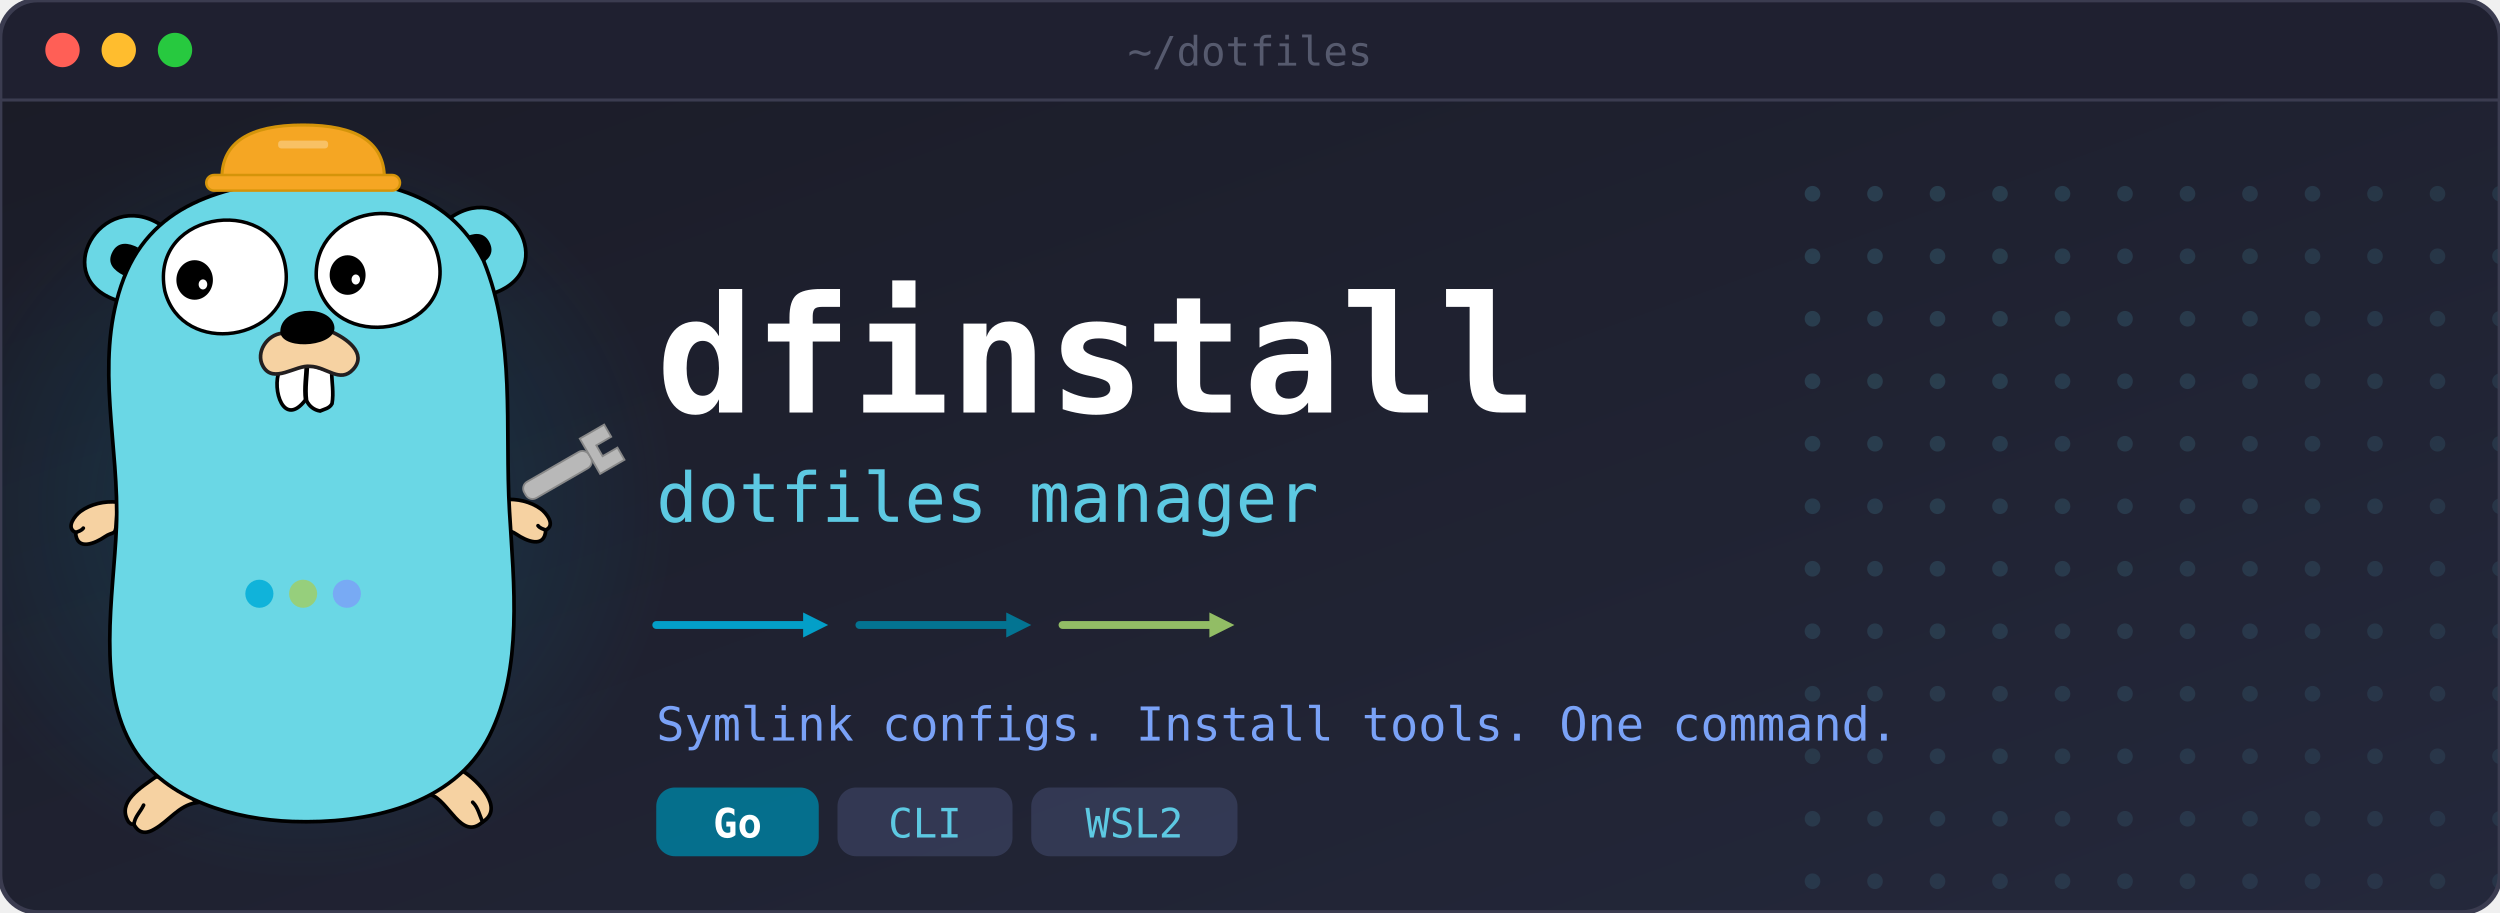
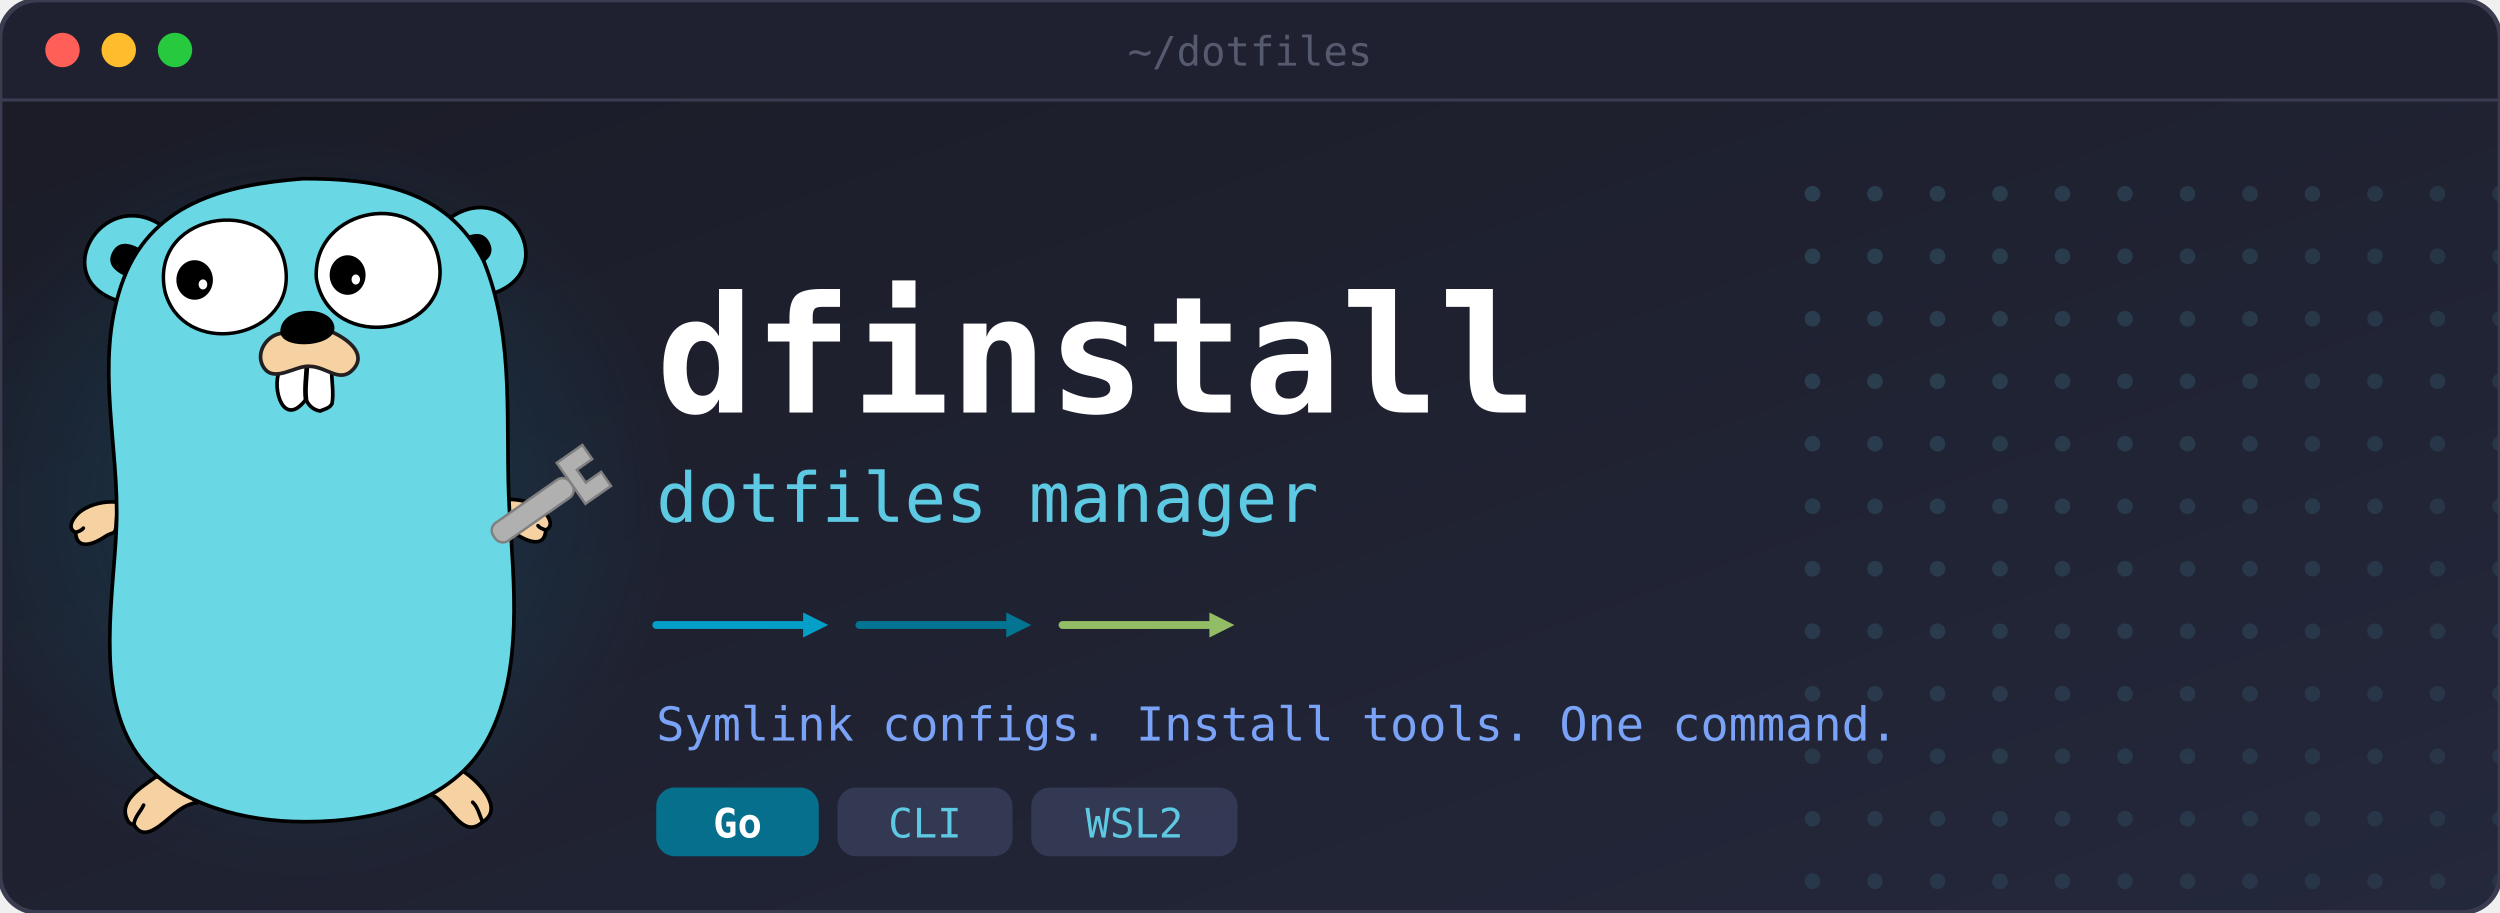
<svg xmlns="http://www.w3.org/2000/svg" viewBox="0 0 800 292" width="800" height="292">
  <defs>
    <linearGradient id="bg" x1="0%" y1="0%" x2="100%" y2="100%">
      <stop offset="0%" stop-color="#1A1B26" />
      <stop offset="100%" stop-color="#24283B" />
    </linearGradient>
    <radialGradient id="gopherGlow" cx="96.8" cy="130" r="120" gradientUnits="userSpaceOnUse">
      <stop offset="0%" stop-color="#00ADD8" stop-opacity="0.18" />
      <stop offset="100%" stop-color="#00ADD8" stop-opacity="0" />
    </radialGradient>
    <clipPath id="frame">
      <rect width="800" height="292" rx="12" />
    </clipPath>
  </defs>
  <g clip-path="url(#frame)">
    <rect width="800" height="292" fill="url(#bg)" />
    <rect width="800" height="32" fill="#1F2030" />
    <circle cx="20" cy="16" r="5.5" fill="#FF5F56" />
    <circle cx="38" cy="16" r="5.5" fill="#FFBD2E" />
    <circle cx="56" cy="16" r="5.5" fill="#27C93F" />
    <text x="400" y="21" font-family="monospace, 'SF Mono', Consolas, monospace" font-size="13" font-weight="normal" fill="#565A6E" text-anchor="middle">~/dotfiles</text>
    <line x1="0" y1="32" x2="800" y2="32" stroke="#3B3C50" stroke-width="1" />
    <g transform="translate(0,32)">
      <g>
        <circle cx="580" cy="30" r="2.5" fill="#5DC9E2" opacity="0.18" />
        <circle cx="600" cy="30" r="2.5" fill="#5DC9E2" opacity="0.174" />
        <circle cx="620" cy="30" r="2.5" fill="#5DC9E2" opacity="0.167" />
        <circle cx="640" cy="30" r="2.5" fill="#5DC9E2" opacity="0.161" />
        <circle cx="660" cy="30" r="2.5" fill="#5DC9E2" opacity="0.155" />
        <circle cx="680" cy="30" r="2.5" fill="#5DC9E2" opacity="0.148" />
        <circle cx="700" cy="30" r="2.5" fill="#5DC9E2" opacity="0.142" />
        <circle cx="720" cy="30" r="2.5" fill="#5DC9E2" opacity="0.135" />
        <circle cx="740" cy="30" r="2.5" fill="#5DC9E2" opacity="0.129" />
        <circle cx="760" cy="30" r="2.5" fill="#5DC9E2" opacity="0.123" />
        <circle cx="780" cy="30" r="2.5" fill="#5DC9E2" opacity="0.116" />
        <circle cx="800" cy="30" r="2.5" fill="#5DC9E2" opacity="0.11" />
        <circle cx="580" cy="50" r="2.5" fill="#5DC9E2" opacity="0.174" />
        <circle cx="600" cy="50" r="2.5" fill="#5DC9E2" opacity="0.171" />
        <circle cx="620" cy="50" r="2.5" fill="#5DC9E2" opacity="0.166" />
        <circle cx="640" cy="50" r="2.5" fill="#5DC9E2" opacity="0.16" />
        <circle cx="660" cy="50" r="2.5" fill="#5DC9E2" opacity="0.154" />
        <circle cx="680" cy="50" r="2.5" fill="#5DC9E2" opacity="0.148" />
        <circle cx="700" cy="50" r="2.5" fill="#5DC9E2" opacity="0.141" />
        <circle cx="720" cy="50" r="2.5" fill="#5DC9E2" opacity="0.135" />
        <circle cx="740" cy="50" r="2.5" fill="#5DC9E2" opacity="0.129" />
        <circle cx="760" cy="50" r="2.5" fill="#5DC9E2" opacity="0.122" />
        <circle cx="780" cy="50" r="2.5" fill="#5DC9E2" opacity="0.116" />
        <circle cx="800" cy="50" r="2.5" fill="#5DC9E2" opacity="0.11" />
        <circle cx="580" cy="70" r="2.5" fill="#5DC9E2" opacity="0.167" />
        <circle cx="600" cy="70" r="2.5" fill="#5DC9E2" opacity="0.166" />
        <circle cx="620" cy="70" r="2.5" fill="#5DC9E2" opacity="0.162" />
        <circle cx="640" cy="70" r="2.5" fill="#5DC9E2" opacity="0.157" />
        <circle cx="660" cy="70" r="2.5" fill="#5DC9E2" opacity="0.152" />
        <circle cx="680" cy="70" r="2.5" fill="#5DC9E2" opacity="0.146" />
        <circle cx="700" cy="70" r="2.5" fill="#5DC9E2" opacity="0.14" />
        <circle cx="720" cy="70" r="2.5" fill="#5DC9E2" opacity="0.134" />
        <circle cx="740" cy="70" r="2.5" fill="#5DC9E2" opacity="0.128" />
        <circle cx="760" cy="70" r="2.5" fill="#5DC9E2" opacity="0.121" />
        <circle cx="780" cy="70" r="2.5" fill="#5DC9E2" opacity="0.115" />
        <circle cx="800" cy="70" r="2.5" fill="#5DC9E2" opacity="0.109" />
        <circle cx="580" cy="90" r="2.5" fill="#5DC9E2" opacity="0.161" />
        <circle cx="600" cy="90" r="2.5" fill="#5DC9E2" opacity="0.16" />
        <circle cx="620" cy="90" r="2.5" fill="#5DC9E2" opacity="0.157" />
        <circle cx="640" cy="90" r="2.5" fill="#5DC9E2" opacity="0.153" />
        <circle cx="660" cy="90" r="2.5" fill="#5DC9E2" opacity="0.148" />
        <circle cx="680" cy="90" r="2.5" fill="#5DC9E2" opacity="0.143" />
        <circle cx="700" cy="90" r="2.5" fill="#5DC9E2" opacity="0.137" />
        <circle cx="720" cy="90" r="2.5" fill="#5DC9E2" opacity="0.132" />
        <circle cx="740" cy="90" r="2.5" fill="#5DC9E2" opacity="0.126" />
        <circle cx="760" cy="90" r="2.5" fill="#5DC9E2" opacity="0.12" />
        <circle cx="780" cy="90" r="2.5" fill="#5DC9E2" opacity="0.114" />
        <circle cx="800" cy="90" r="2.5" fill="#5DC9E2" opacity="0.107" />
        <circle cx="580" cy="110" r="2.5" fill="#5DC9E2" opacity="0.155" />
        <circle cx="600" cy="110" r="2.5" fill="#5DC9E2" opacity="0.154" />
        <circle cx="620" cy="110" r="2.5" fill="#5DC9E2" opacity="0.152" />
        <circle cx="640" cy="110" r="2.5" fill="#5DC9E2" opacity="0.148" />
        <circle cx="660" cy="110" r="2.5" fill="#5DC9E2" opacity="0.144" />
        <circle cx="680" cy="110" r="2.5" fill="#5DC9E2" opacity="0.139" />
        <circle cx="700" cy="110" r="2.5" fill="#5DC9E2" opacity="0.134" />
        <circle cx="720" cy="110" r="2.5" fill="#5DC9E2" opacity="0.129" />
        <circle cx="740" cy="110" r="2.5" fill="#5DC9E2" opacity="0.123" />
        <circle cx="760" cy="110" r="2.5" fill="#5DC9E2" opacity="0.117" />
        <circle cx="780" cy="110" r="2.5" fill="#5DC9E2" opacity="0.111" />
        <circle cx="800" cy="110" r="2.5" fill="#5DC9E2" opacity="0.106" />
        <circle cx="580" cy="130" r="2.5" fill="#5DC9E2" opacity="0.148" />
        <circle cx="600" cy="130" r="2.5" fill="#5DC9E2" opacity="0.148" />
        <circle cx="620" cy="130" r="2.5" fill="#5DC9E2" opacity="0.146" />
        <circle cx="640" cy="130" r="2.5" fill="#5DC9E2" opacity="0.143" />
        <circle cx="660" cy="130" r="2.5" fill="#5DC9E2" opacity="0.139" />
        <circle cx="680" cy="130" r="2.5" fill="#5DC9E2" opacity="0.135" />
        <circle cx="700" cy="130" r="2.5" fill="#5DC9E2" opacity="0.13" />
        <circle cx="720" cy="130" r="2.5" fill="#5DC9E2" opacity="0.125" />
        <circle cx="740" cy="130" r="2.5" fill="#5DC9E2" opacity="0.12" />
        <circle cx="760" cy="130" r="2.5" fill="#5DC9E2" opacity="0.114" />
        <circle cx="780" cy="130" r="2.5" fill="#5DC9E2" opacity="0.109" />
        <circle cx="800" cy="130" r="2.5" fill="#5DC9E2" opacity="0.103" />
        <circle cx="580" cy="150" r="2.5" fill="#5DC9E2" opacity="0.142" />
        <circle cx="600" cy="150" r="2.5" fill="#5DC9E2" opacity="0.141" />
        <circle cx="620" cy="150" r="2.5" fill="#5DC9E2" opacity="0.14" />
        <circle cx="640" cy="150" r="2.5" fill="#5DC9E2" opacity="0.137" />
        <circle cx="660" cy="150" r="2.5" fill="#5DC9E2" opacity="0.134" />
        <circle cx="680" cy="150" r="2.5" fill="#5DC9E2" opacity="0.13" />
        <circle cx="700" cy="150" r="2.5" fill="#5DC9E2" opacity="0.126" />
        <circle cx="720" cy="150" r="2.5" fill="#5DC9E2" opacity="0.121" />
        <circle cx="740" cy="150" r="2.5" fill="#5DC9E2" opacity="0.116" />
        <circle cx="760" cy="150" r="2.5" fill="#5DC9E2" opacity="0.111" />
        <circle cx="780" cy="150" r="2.5" fill="#5DC9E2" opacity="0.106" />
        <circle cx="800" cy="150" r="2.5" fill="#5DC9E2" opacity="0.1" />
        <circle cx="580" cy="170" r="2.5" fill="#5DC9E2" opacity="0.135" />
        <circle cx="600" cy="170" r="2.5" fill="#5DC9E2" opacity="0.135" />
        <circle cx="620" cy="170" r="2.5" fill="#5DC9E2" opacity="0.134" />
        <circle cx="640" cy="170" r="2.5" fill="#5DC9E2" opacity="0.132" />
        <circle cx="660" cy="170" r="2.5" fill="#5DC9E2" opacity="0.129" />
        <circle cx="680" cy="170" r="2.5" fill="#5DC9E2" opacity="0.125" />
        <circle cx="700" cy="170" r="2.5" fill="#5DC9E2" opacity="0.121" />
        <circle cx="720" cy="170" r="2.5" fill="#5DC9E2" opacity="0.117" />
        <circle cx="740" cy="170" r="2.5" fill="#5DC9E2" opacity="0.112" />
        <circle cx="760" cy="170" r="2.5" fill="#5DC9E2" opacity="0.107" />
        <circle cx="780" cy="170" r="2.5" fill="#5DC9E2" opacity="0.102" />
        <circle cx="800" cy="170" r="2.5" fill="#5DC9E2" opacity="0.097" />
        <circle cx="580" cy="190" r="2.5" fill="#5DC9E2" opacity="0.129" />
        <circle cx="600" cy="190" r="2.5" fill="#5DC9E2" opacity="0.129" />
        <circle cx="620" cy="190" r="2.5" fill="#5DC9E2" opacity="0.128" />
        <circle cx="640" cy="190" r="2.5" fill="#5DC9E2" opacity="0.126" />
        <circle cx="660" cy="190" r="2.5" fill="#5DC9E2" opacity="0.123" />
        <circle cx="680" cy="190" r="2.5" fill="#5DC9E2" opacity="0.12" />
        <circle cx="700" cy="190" r="2.5" fill="#5DC9E2" opacity="0.116" />
        <circle cx="720" cy="190" r="2.5" fill="#5DC9E2" opacity="0.112" />
        <circle cx="740" cy="190" r="2.5" fill="#5DC9E2" opacity="0.108" />
        <circle cx="760" cy="190" r="2.5" fill="#5DC9E2" opacity="0.103" />
        <circle cx="780" cy="190" r="2.5" fill="#5DC9E2" opacity="0.099" />
        <circle cx="800" cy="190" r="2.5" fill="#5DC9E2" opacity="0.093" />
        <circle cx="580" cy="210" r="2.5" fill="#5DC9E2" opacity="0.123" />
        <circle cx="600" cy="210" r="2.5" fill="#5DC9E2" opacity="0.122" />
        <circle cx="620" cy="210" r="2.5" fill="#5DC9E2" opacity="0.121" />
        <circle cx="640" cy="210" r="2.5" fill="#5DC9E2" opacity="0.12" />
        <circle cx="660" cy="210" r="2.5" fill="#5DC9E2" opacity="0.117" />
        <circle cx="680" cy="210" r="2.5" fill="#5DC9E2" opacity="0.114" />
        <circle cx="700" cy="210" r="2.5" fill="#5DC9E2" opacity="0.111" />
        <circle cx="720" cy="210" r="2.5" fill="#5DC9E2" opacity="0.107" />
        <circle cx="740" cy="210" r="2.5" fill="#5DC9E2" opacity="0.103" />
        <circle cx="760" cy="210" r="2.5" fill="#5DC9E2" opacity="0.099" />
        <circle cx="780" cy="210" r="2.5" fill="#5DC9E2" opacity="0.094" />
        <circle cx="800" cy="210" r="2.5" fill="#5DC9E2" opacity="0.09" />
        <circle cx="580" cy="230" r="2.5" fill="#5DC9E2" opacity="0.116" />
        <circle cx="600" cy="230" r="2.5" fill="#5DC9E2" opacity="0.116" />
        <circle cx="620" cy="230" r="2.5" fill="#5DC9E2" opacity="0.115" />
        <circle cx="640" cy="230" r="2.5" fill="#5DC9E2" opacity="0.114" />
        <circle cx="660" cy="230" r="2.5" fill="#5DC9E2" opacity="0.111" />
        <circle cx="680" cy="230" r="2.5" fill="#5DC9E2" opacity="0.109" />
        <circle cx="700" cy="230" r="2.5" fill="#5DC9E2" opacity="0.106" />
        <circle cx="720" cy="230" r="2.5" fill="#5DC9E2" opacity="0.102" />
        <circle cx="740" cy="230" r="2.5" fill="#5DC9E2" opacity="0.099" />
        <circle cx="760" cy="230" r="2.5" fill="#5DC9E2" opacity="0.094" />
        <circle cx="780" cy="230" r="2.5" fill="#5DC9E2" opacity="0.09" />
        <circle cx="800" cy="230" r="2.5" fill="#5DC9E2" opacity="0.085" />
        <circle cx="580" cy="250" r="2.5" fill="#5DC9E2" opacity="0.11" />
        <circle cx="600" cy="250" r="2.5" fill="#5DC9E2" opacity="0.11" />
        <circle cx="620" cy="250" r="2.5" fill="#5DC9E2" opacity="0.109" />
        <circle cx="640" cy="250" r="2.5" fill="#5DC9E2" opacity="0.107" />
        <circle cx="660" cy="250" r="2.5" fill="#5DC9E2" opacity="0.106" />
        <circle cx="680" cy="250" r="2.5" fill="#5DC9E2" opacity="0.103" />
        <circle cx="700" cy="250" r="2.5" fill="#5DC9E2" opacity="0.1" />
        <circle cx="720" cy="250" r="2.5" fill="#5DC9E2" opacity="0.097" />
        <circle cx="740" cy="250" r="2.5" fill="#5DC9E2" opacity="0.093" />
        <circle cx="760" cy="250" r="2.5" fill="#5DC9E2" opacity="0.09" />
        <circle cx="780" cy="250" r="2.5" fill="#5DC9E2" opacity="0.085" />
        <circle cx="800" cy="250" r="2.5" fill="#5DC9E2" opacity="0.081" />
      </g>
      <circle cx="96.8" cy="130" r="120" fill="url(#gopherGlow)" />
      <g transform="translate(20,20) scale(0.394)">
        <path fill-rule="evenodd" clip-rule="evenodd" fill="#F6D2A2" stroke="#000" stroke-width="3" stroke-linecap="round" d="   M10.634,300.493c0.764,15.751,16.499,8.463,23.626,3.539c6.765-4.675,8.743-0.789,9.337-10.015   c0.389-6.064,1.088-12.128,0.744-18.216c-10.23-0.927-21.357,1.509-29.744,7.602C10.277,286.542,2.177,296.561,10.634,300.493" />
        <path fill-rule="evenodd" clip-rule="evenodd" fill="#C6B198" stroke="#000" stroke-width="3" stroke-linecap="round" d="   M10.634,300.493c2.29-0.852,4.717-1.457,6.271-3.528" />
        <path fill-rule="evenodd" clip-rule="evenodd" fill="#6AD7E5" stroke="#000" stroke-width="3" stroke-linecap="round" d="   M46.997,112.853C-13.3,95.897,31.536,19.189,79.956,50.74L46.997,112.853z" />
        <path fill-rule="evenodd" clip-rule="evenodd" fill="#6AD7E5" stroke="#000" stroke-width="3" stroke-linecap="round" d="   M314.895,44.984c47.727-33.523,90.856,42.111,35.388,61.141L314.895,44.984z" />
        <path fill-rule="evenodd" clip-rule="evenodd" fill="#F6D2A2" stroke="#000" stroke-width="3" stroke-linecap="round" d="   M325.161,494.343c12.123,7.501,34.282,30.182,16.096,41.18c-17.474,15.999-27.254-17.561-42.591-22.211   C305.271,504.342,313.643,496.163,325.161,494.343z" />
        <path fill-rule="evenodd" clip-rule="evenodd" fill="none" stroke="#000" stroke-width="3" stroke-linecap="round" d="   M341.257,535.522c-2.696-5.361-3.601-11.618-8.102-15.939" />
        <path fill-rule="evenodd" clip-rule="evenodd" fill="#F6D2A2" stroke="#000" stroke-width="3" stroke-linecap="round" d="   M108.579,519.975c-14.229,2.202-22.238,15.039-34.1,21.558c-11.178,6.665-15.454-2.134-16.461-3.92   c-1.752-0.799-1.605,0.744-4.309-1.979c-10.362-16.354,10.797-28.308,21.815-36.432C90.87,496.1,100.487,509.404,108.579,519.975z" />
        <path fill-rule="evenodd" clip-rule="evenodd" fill="none" stroke="#000" stroke-width="3" stroke-linecap="round" d="   M58.019,537.612c0.542-6.233,5.484-10.407,7.838-15.677" />
        <path fill-rule="evenodd" clip-rule="evenodd" d="M49.513,91.667c-7.955-4.208-13.791-9.923-8.925-19.124   c4.505-8.518,12.874-7.593,20.83-3.385L49.513,91.667z" />
        <path fill-rule="evenodd" clip-rule="evenodd" d="M337.716,83.667c7.955-4.208,13.791-9.923,8.925-19.124   c-4.505-8.518-12.874-7.593-20.83-3.385L337.716,83.667z" />
        <path fill-rule="evenodd" clip-rule="evenodd" fill="#F6D2A2" stroke="#000" stroke-width="3" stroke-linecap="round" d="   M392.475,298.493c-0.764,15.751-16.499,8.463-23.626,3.539c-6.765-4.675-8.743-0.789-9.337-10.015   c-0.389-6.064-1.088-12.128-0.744-18.216c10.23-0.927,21.357,1.509,29.744,7.602C392.831,284.542,400.932,294.561,392.475,298.493" />
        <path fill-rule="evenodd" clip-rule="evenodd" fill="#C6B198" stroke="#000" stroke-width="3" stroke-linecap="round" d="   M392.475,298.493c-2.29-0.852-4.717-1.457-6.271-3.528" />
        <path fill-rule="evenodd" clip-rule="evenodd" fill="#6AD7E5" stroke="#000" stroke-width="3" stroke-linecap="round" d="   M195.512,13.124c60.365,0,116.953,8.633,146.452,66.629c26.478,65.006,17.062,135.104,21.1,203.806   c3.468,58.992,11.157,127.145-16.21,181.812c-28.79,57.514-100.73,71.982-160,69.863c-46.555-1.666-102.794-16.854-129.069-59.389   c-30.826-49.9-16.232-124.098-13.993-179.622c2.652-65.771-17.815-131.742,3.792-196.101   C69.999,33.359,130.451,18.271,195.512,13.124" />
        <path fill-rule="evenodd" clip-rule="evenodd" fill="#FFF" stroke="#000" stroke-width="2.908" stroke-linecap="round" d="   M206.169,94.16c10.838,63.003,113.822,46.345,99.03-17.197C291.935,19.983,202.567,35.755,206.169,94.16" />
        <path fill-rule="evenodd" clip-rule="evenodd" fill="#FFF" stroke="#000" stroke-width="2.821" stroke-linecap="round" d="   M83.103,104.35c14.047,54.85,101.864,40.807,98.554-14.213C177.691,24.242,69.673,36.957,83.103,104.35" />
        <path fill-rule="evenodd" clip-rule="evenodd" fill="#FFF" stroke="#000" stroke-width="3" stroke-linecap="round" d="   M218.594,169.762c0.046,8.191,1.861,17.387,0.312,26.101c-2.091,3.952-6.193,4.37-9.729,5.967c-4.89-0.767-9.002-3.978-10.963-8.552   c-1.255-9.946,0.468-19.576,0.785-29.526L218.594,169.762z" />
        <ellipse fill-rule="evenodd" clip-rule="evenodd" cx="107.324" cy="95.404" rx="14.829" ry="16.062" />
        <ellipse fill-rule="evenodd" clip-rule="evenodd" fill="#FFF" cx="114.069" cy="99.029" rx="3.496" ry="4.082" />
        <ellipse fill-rule="evenodd" clip-rule="evenodd" cx="231.571" cy="91.404" rx="14.582" ry="16.062" />
        <ellipse fill-rule="evenodd" clip-rule="evenodd" fill="#FFF" cx="238.204" cy="95.029" rx="3.438" ry="4.082" />
        <path fill-rule="evenodd" clip-rule="evenodd" fill="#FFF" stroke="#000" stroke-width="3" stroke-linecap="round" d="   M176.217,168.87c-6.47,15.68,3.608,47.035,21.163,23.908c-1.255-9.946,0.468-19.576,0.785-29.526L176.217,168.87z" />
        <path fill-rule="evenodd" clip-rule="evenodd" fill="#F6D2A2" stroke="#231F20" stroke-width="3" stroke-linecap="round" d="   M178.431,138.673c-12.059,1.028-21.916,15.366-15.646,26.709c8.303,15.024,26.836-1.329,38.379,0.203   c13.285,0.272,24.17,14.047,34.84,2.49c11.867-12.854-5.109-25.373-18.377-30.97L178.431,138.673z" />
        <path fill-rule="evenodd" clip-rule="evenodd" d="M176.913,138.045c-0.893-20.891,38.938-23.503,43.642-6.016   C225.247,149.475,178.874,153.527,176.913,138.045C175.348,125.682,176.913,138.045,176.913,138.045z" />
      </g>
-       <g>
-         <path d="M71,25 Q71,8 97,8 Q123,8 123,25 Z" fill="#F5A623" stroke="#D4940A" stroke-width="1" />
-         <rect x="66" y="24" width="62" height="5" rx="2.5" fill="#F5A623" stroke="#D4940A" stroke-width="0.8" />
-         <rect x="89" y="13" width="16" height="2.5" rx="1" fill="#FFFFFF" opacity="0.3" />
-       </g>
-       <g transform="translate(168,126) rotate(-30)">
-         <rect x="0" y="-3" width="24" height="6" rx="2.5" fill="#B8B8B8" stroke="#888" stroke-width="0.6" />
-         <path d="M24,-6.5 L33,-6.5 L33,-2 L27.5,-2 L27.5,2 L33,2 L33,6.5 L24,6.5 Z" fill="#B8B8B8" stroke="#888" stroke-width="0.6" />
-       </g>
-       <circle cx="83" cy="158" r="4.5" fill="#00ADD8" opacity="0.85" />
-       <circle cx="97" cy="158" r="4.5" fill="#9ECE6A" opacity="0.85" />
-       <circle cx="111" cy="158" r="4.5" fill="#7AA2F7" opacity="0.85" />
+       <g transform="translate(168,133) rotate(-35)">
+         <rect x="-12" y="-3.5" width="30" height="7" rx="3" fill="#B0B0B0" stroke="#808080" stroke-width="0.8" />
+         <path d="M18,-8 L28,-8 L28,-2.5 L22,-2.5 L22,2.5 L28,2.5 L28,8 L18,8 Z" fill="#B0B0B0" stroke="#808080" stroke-width="0.8" />
+       </g>
      <text x="210" y="100" font-family="monospace, 'SF Mono', Consolas, monospace" font-size="52" font-weight="bold" fill="#FFFFFF" text-anchor="start">dfinstall</text>
      <text x="210" y="135" font-family="monospace, 'SF Mono', Consolas, monospace" font-size="22" font-weight="normal" fill="#5DC9E2" text-anchor="start">dotfiles manager</text>
      <g opacity="0.9">
        <line x1="210" y1="168" x2="257" y2="168" stroke="#00ADD8" stroke-width="2.5" stroke-linecap="round" />
        <polygon points="265,168 257,164 257,172" fill="#00ADD8" />
        <line x1="275" y1="168" x2="322" y2="168" stroke="#007D9C" stroke-width="2.5" stroke-linecap="round" />
        <polygon points="330,168 322,164 322,172" fill="#007D9C" />
        <line x1="340" y1="168" x2="387" y2="168" stroke="#9ECE6A" stroke-width="2.5" stroke-linecap="round" />
        <polygon points="395,168 387,164 387,172" fill="#9ECE6A" />
      </g>
      <text x="210" y="205" font-family="monospace, 'SF Mono', Consolas, monospace" font-size="15" font-weight="normal" fill="#7AA2F7" text-anchor="start">Symlink configs. Install tools. One command.</text>
      <g>
        <rect x="210" y="220" width="52" height="22" rx="6" fill="#007D9C" opacity="0.85" />
        <text x="236" y="236" font-family="monospace, 'SF Mono', Consolas, monospace" font-size="13" font-weight="bold" fill="#FFFFFF" text-anchor="middle">Go</text>
        <rect x="268" y="220" width="56" height="22" rx="6" fill="#3B4261" opacity="0.7" />
        <text x="296" y="236" font-family="monospace, 'SF Mono', Consolas, monospace" font-size="13" font-weight="normal" fill="#5DC9E2" text-anchor="middle">CLI</text>
        <rect x="330" y="220" width="66" height="22" rx="6" fill="#3B4261" opacity="0.7" />
        <text x="363" y="236" font-family="monospace, 'SF Mono', Consolas, monospace" font-size="13" font-weight="normal" fill="#5DC9E2" text-anchor="middle">WSL2</text>
      </g>
    </g>
  </g>
  <rect width="800" height="292" rx="12" fill="none" stroke="#3B3C50" stroke-width="1.5" />
</svg>
